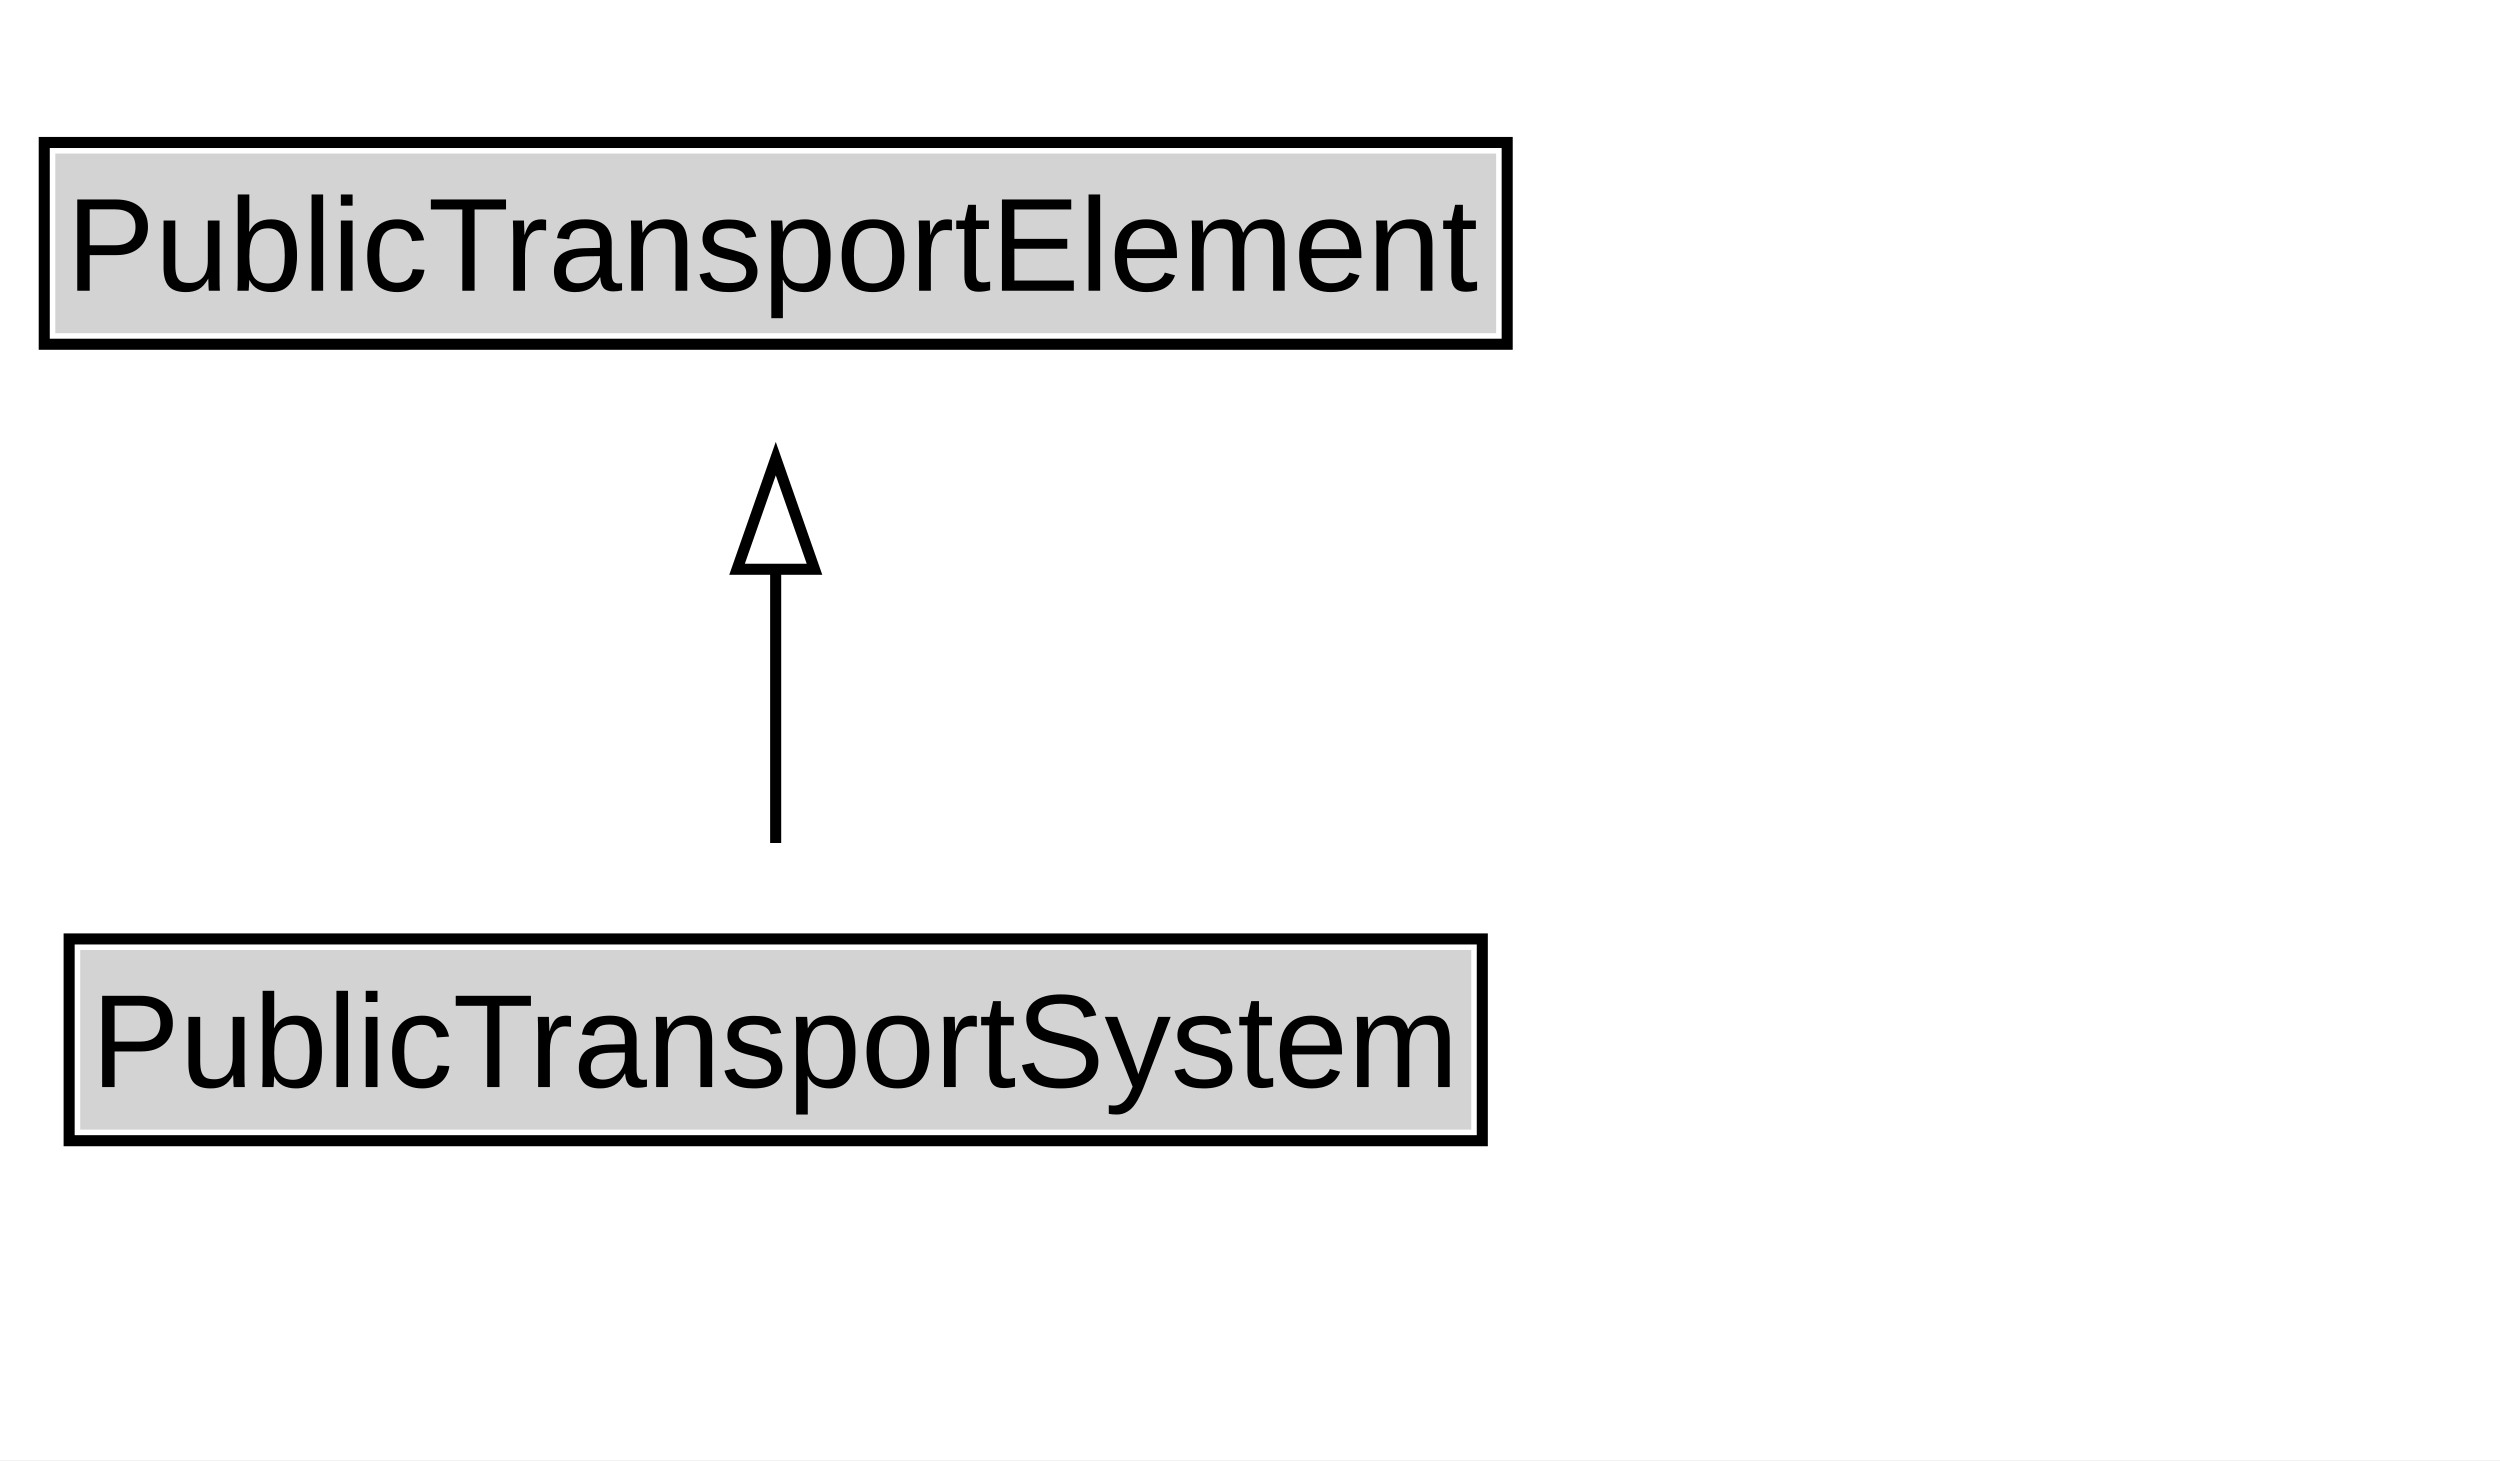
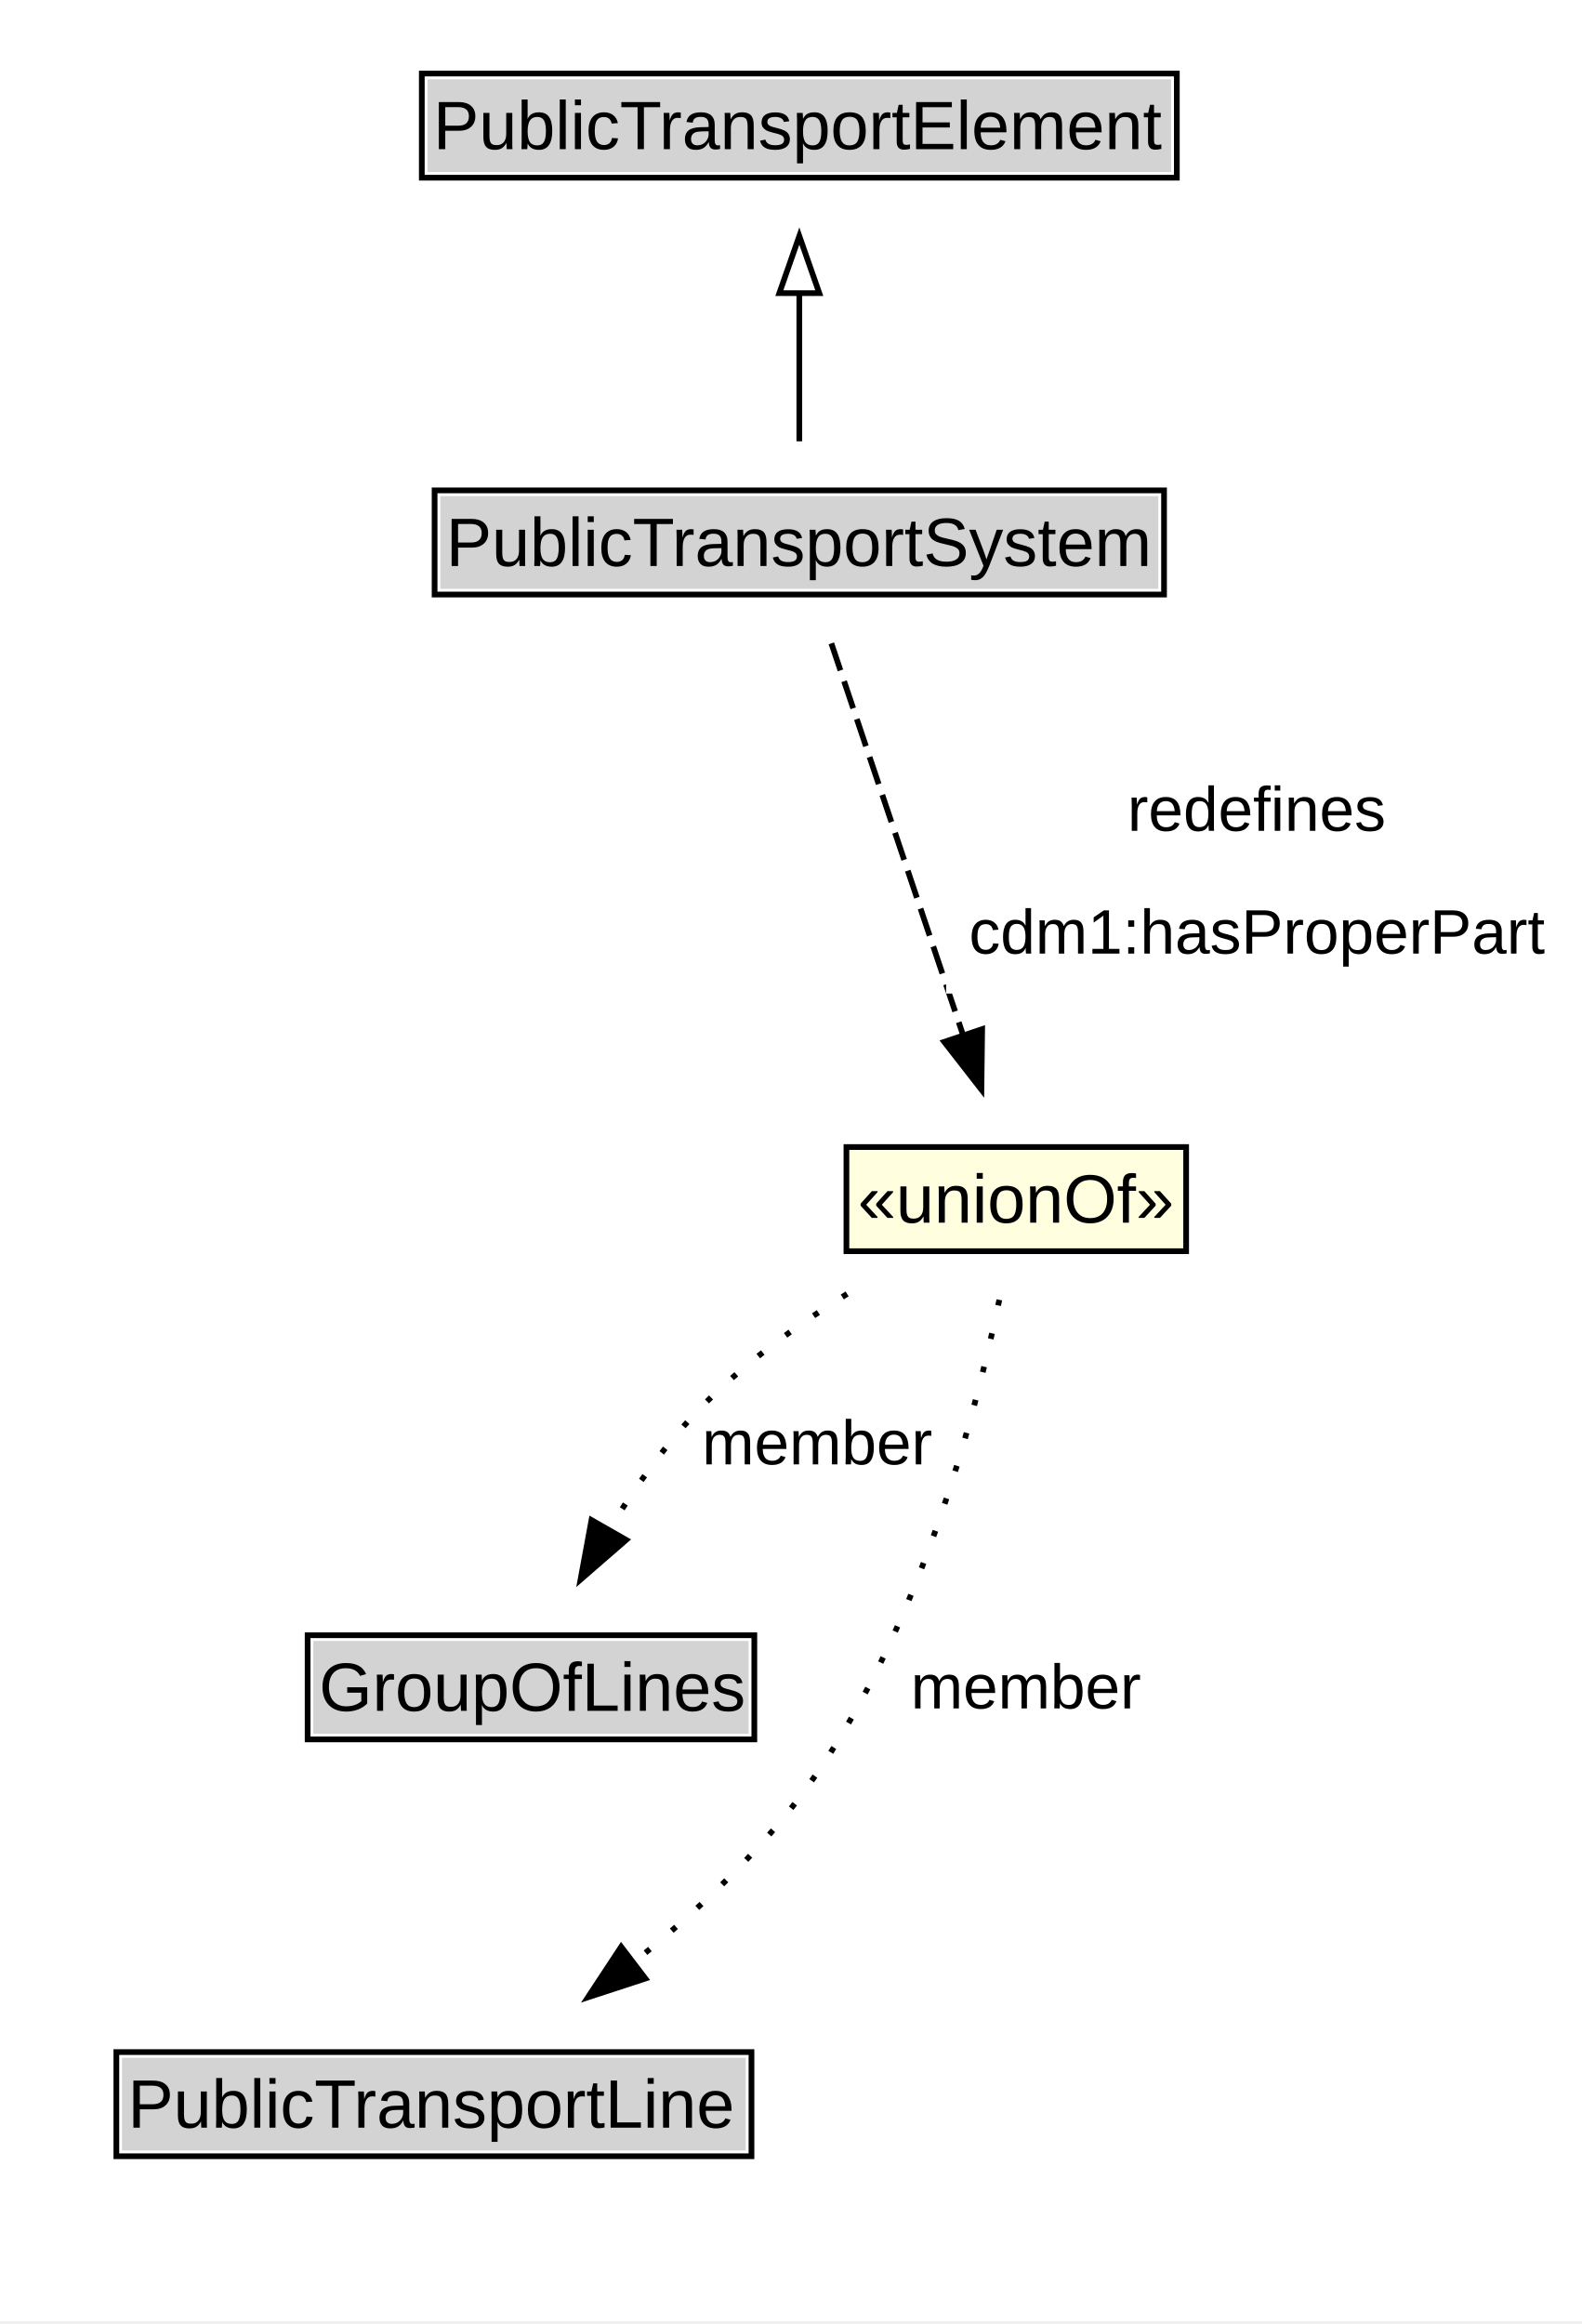
- <svg xmlns="http://www.w3.org/2000/svg" xmlns:xlink="http://www.w3.org/1999/xlink" width="226pt" height="132pt" viewBox="0.00 0.00 226.00 132.00">
-   <g id="graph0" class="graph" transform="scale(1 1) rotate(0) translate(4 128)">
-     <polygon fill="white" stroke="none" points="-4,4 -4,-128 222.12,-128 222.12,4 -4,4" />
-     <g id="clust2" class="cluster">
+ <svg xmlns="http://www.w3.org/2000/svg" xmlns:xlink="http://www.w3.org/1999/xlink" width="277pt" height="407pt" viewBox="0.00 0.00 277.00 407.00">
+   <g id="graph0" class="graph" transform="scale(1 1) rotate(0) translate(4 402.5)">
+     <polygon fill="white" stroke="none" points="-4,4 -4,-402.5 273.46,-402.5 273.46,4 -4,4" />
+     <g id="clust3" class="cluster">
</g>
    <g id="node1" class="node">
      <g id="a_node1">
-         <a xlink:href="../PublicTransportSystem.md" xlink:title="&lt;TABLE&gt;">
-           <polygon fill="lightgray" stroke="none" points="3.25,-25.88 3.25,-42.12 129,-42.12 129,-25.88 3.25,-25.88" />
-           <text xml:space="preserve" text-anchor="start" x="4.25" y="-29.73" font-family="Arial" font-size="12.00">PublicTransportSystem</text>
-           <polygon fill="none" stroke="black" points="2.25,-24.88 2.25,-43.12 130,-43.12 130,-24.88 2.25,-24.88" />
+         <a xlink:href="../PublicTransportElement" xlink:title="&lt;TABLE&gt;">
+           <polygon fill="lightgray" stroke="none" points="70.88,-372.38 70.88,-388.62 201.12,-388.62 201.12,-372.38 70.88,-372.38" />
+           <text xml:space="preserve" text-anchor="start" x="71.88" y="-376.38" font-family="Arial" font-size="12.00">PublicTransportElement</text>
+           <polygon fill="none" stroke="black" points="69.88,-371.38 69.88,-389.62 202.12,-389.62 202.12,-371.38 69.88,-371.38" />
        </a>
      </g>
    </g>
-     <g id="node3" class="node">
-       <g id="a_node3">
-         <a xlink:href="../PublicTransportElement.md" xlink:title="&lt;TABLE&gt;">
-           <polygon fill="lightgray" stroke="none" points="1,-97.88 1,-114.12 131.25,-114.12 131.25,-97.88 1,-97.88" />
-           <text xml:space="preserve" text-anchor="start" x="2" y="-101.72" font-family="Arial" font-size="12.00">PublicTransportElement</text>
-           <polygon fill="none" stroke="black" points="0,-96.88 0,-115.12 132.25,-115.12 132.25,-96.88 0,-96.88" />
+     <g id="node2" class="node">
+       <g id="a_node2">
+         <a xlink:href="../PublicTransportSystem" xlink:title="&lt;TABLE&gt;">
+           <polygon fill="lightgray" stroke="none" points="73.12,-299.38 73.12,-315.62 198.88,-315.62 198.88,-299.38 73.12,-299.38" />
+           <text xml:space="preserve" text-anchor="start" x="74.12" y="-303.38" font-family="Arial" font-size="12.00">PublicTransportSystem</text>
+           <polygon fill="none" stroke="black" points="72.12,-298.38 72.12,-316.62 199.88,-316.62 199.88,-298.38 72.12,-298.38" />
        </a>
      </g>
    </g>
    <g id="edge1" class="edge">
-       <path fill="none" stroke="black" d="M66.12,-51.79C66.12,-59.25 66.12,-68.24 66.12,-76.69" />
-       <polygon fill="none" stroke="black" points="62.63,-76.54 66.13,-86.54 69.63,-76.54 62.63,-76.54" />
+       <path fill="none" stroke="black" d="M136,-325.21C136,-332.97 136,-342.42 136,-351.24" />
+       <polygon fill="none" stroke="black" points="132.5,-351.16 136,-361.16 139.5,-351.16 132.5,-351.16" />
+     </g>
+     <g id="node6" class="node">
+       <polygon fill="lightyellow" stroke="none" points="144.25,-183.38 144.25,-201.62 203.75,-201.62 203.75,-183.38 144.25,-183.38" />
+       <text xml:space="preserve" text-anchor="start" x="146.25" y="-188.38" font-family="Arial" font-size="12.00">«unionOf»</text>
+       <polygon fill="none" stroke="black" points="144.25,-183.38 144.25,-201.62 203.75,-201.62 203.75,-183.38 144.25,-183.38" />
+     </g>
+     <g id="edge7" class="edge">
+       <path fill="none" stroke="black" stroke-dasharray="5,2" d="M141.61,-289.83C147.7,-271.72 157.52,-242.5 164.76,-220.99" />
+       <polygon fill="black" stroke="black" points="168.02,-222.27 167.89,-211.68 161.38,-220.04 168.02,-222.27" />
+       <polygon fill="white" stroke="none" points="161.71,-228.5 161.71,-271.5 269.46,-271.5 269.46,-228.5 161.71,-228.5" />
+       <text xml:space="preserve" text-anchor="start" x="193.46" y="-257" font-family="Arial" font-size="11.00">redefines</text>
+       <text xml:space="preserve" text-anchor="start" x="165.71" y="-235.5" font-family="Arial" font-size="11.00">cdm1:hasProperPart</text>
+     </g>
+     <g id="node4" class="node">
+       <g id="a_node4">
+         <a xlink:href="../GroupOfLines" xlink:title="&lt;TABLE&gt;">
+           <polygon fill="lightgray" stroke="none" points="50.88,-98.88 50.88,-115.12 127.12,-115.12 127.12,-98.88 50.88,-98.88" />
+           <text xml:space="preserve" text-anchor="start" x="51.88" y="-102.88" font-family="Arial" font-size="12.00">GroupOfLines</text>
+           <polygon fill="none" stroke="black" points="49.88,-97.88 49.88,-116.12 128.12,-116.12 128.12,-97.88 49.88,-97.88" />
+         </a>
+       </g>
+     </g>
+     <g id="node5" class="node">
+       <g id="a_node5">
+         <a xlink:href="../PublicTransportLine" xlink:title="&lt;TABLE&gt;">
+           <polygon fill="lightgray" stroke="none" points="17.38,-25.88 17.38,-42.12 126.62,-42.12 126.62,-25.88 17.38,-25.88" />
+           <text xml:space="preserve" text-anchor="start" x="18.38" y="-29.88" font-family="Arial" font-size="12.00">PublicTransportLine</text>
+           <polygon fill="none" stroke="black" points="16.38,-24.88 16.38,-43.12 127.62,-43.12 127.62,-24.88 16.38,-24.88" />
+         </a>
+       </g>
+     </g>
+     <g id="edge5" class="edge">
+       <path fill="none" stroke="black" stroke-dasharray="1,5" d="M144.37,-175.9C135.67,-170.48 126.55,-163.88 119.25,-156.5 112.92,-150.1 107.27,-142.14 102.63,-134.53" />
+       <polygon fill="black" stroke="black" points="105.68,-132.82 97.68,-125.87 99.6,-136.29 105.68,-132.82" />
+       <text xml:space="preserve" text-anchor="middle" x="139.12" y="-146.05" font-family="Arial" font-size="11.00">member</text>
+     </g>
+     <g id="edge6" class="edge">
+       <path fill="none" stroke="black" stroke-dasharray="1,5" d="M171.03,-174.86C166.56,-153.37 156.45,-115.56 137,-89 128.67,-77.63 117.43,-67.18 106.65,-58.57" />
+       <polygon fill="black" stroke="black" points="109.04,-56 98.97,-52.71 104.8,-61.56 109.04,-56" />
+       <text xml:space="preserve" text-anchor="middle" x="175.68" y="-103.3" font-family="Arial" font-size="11.00">member</text>
    </g>
  </g>
</svg>
